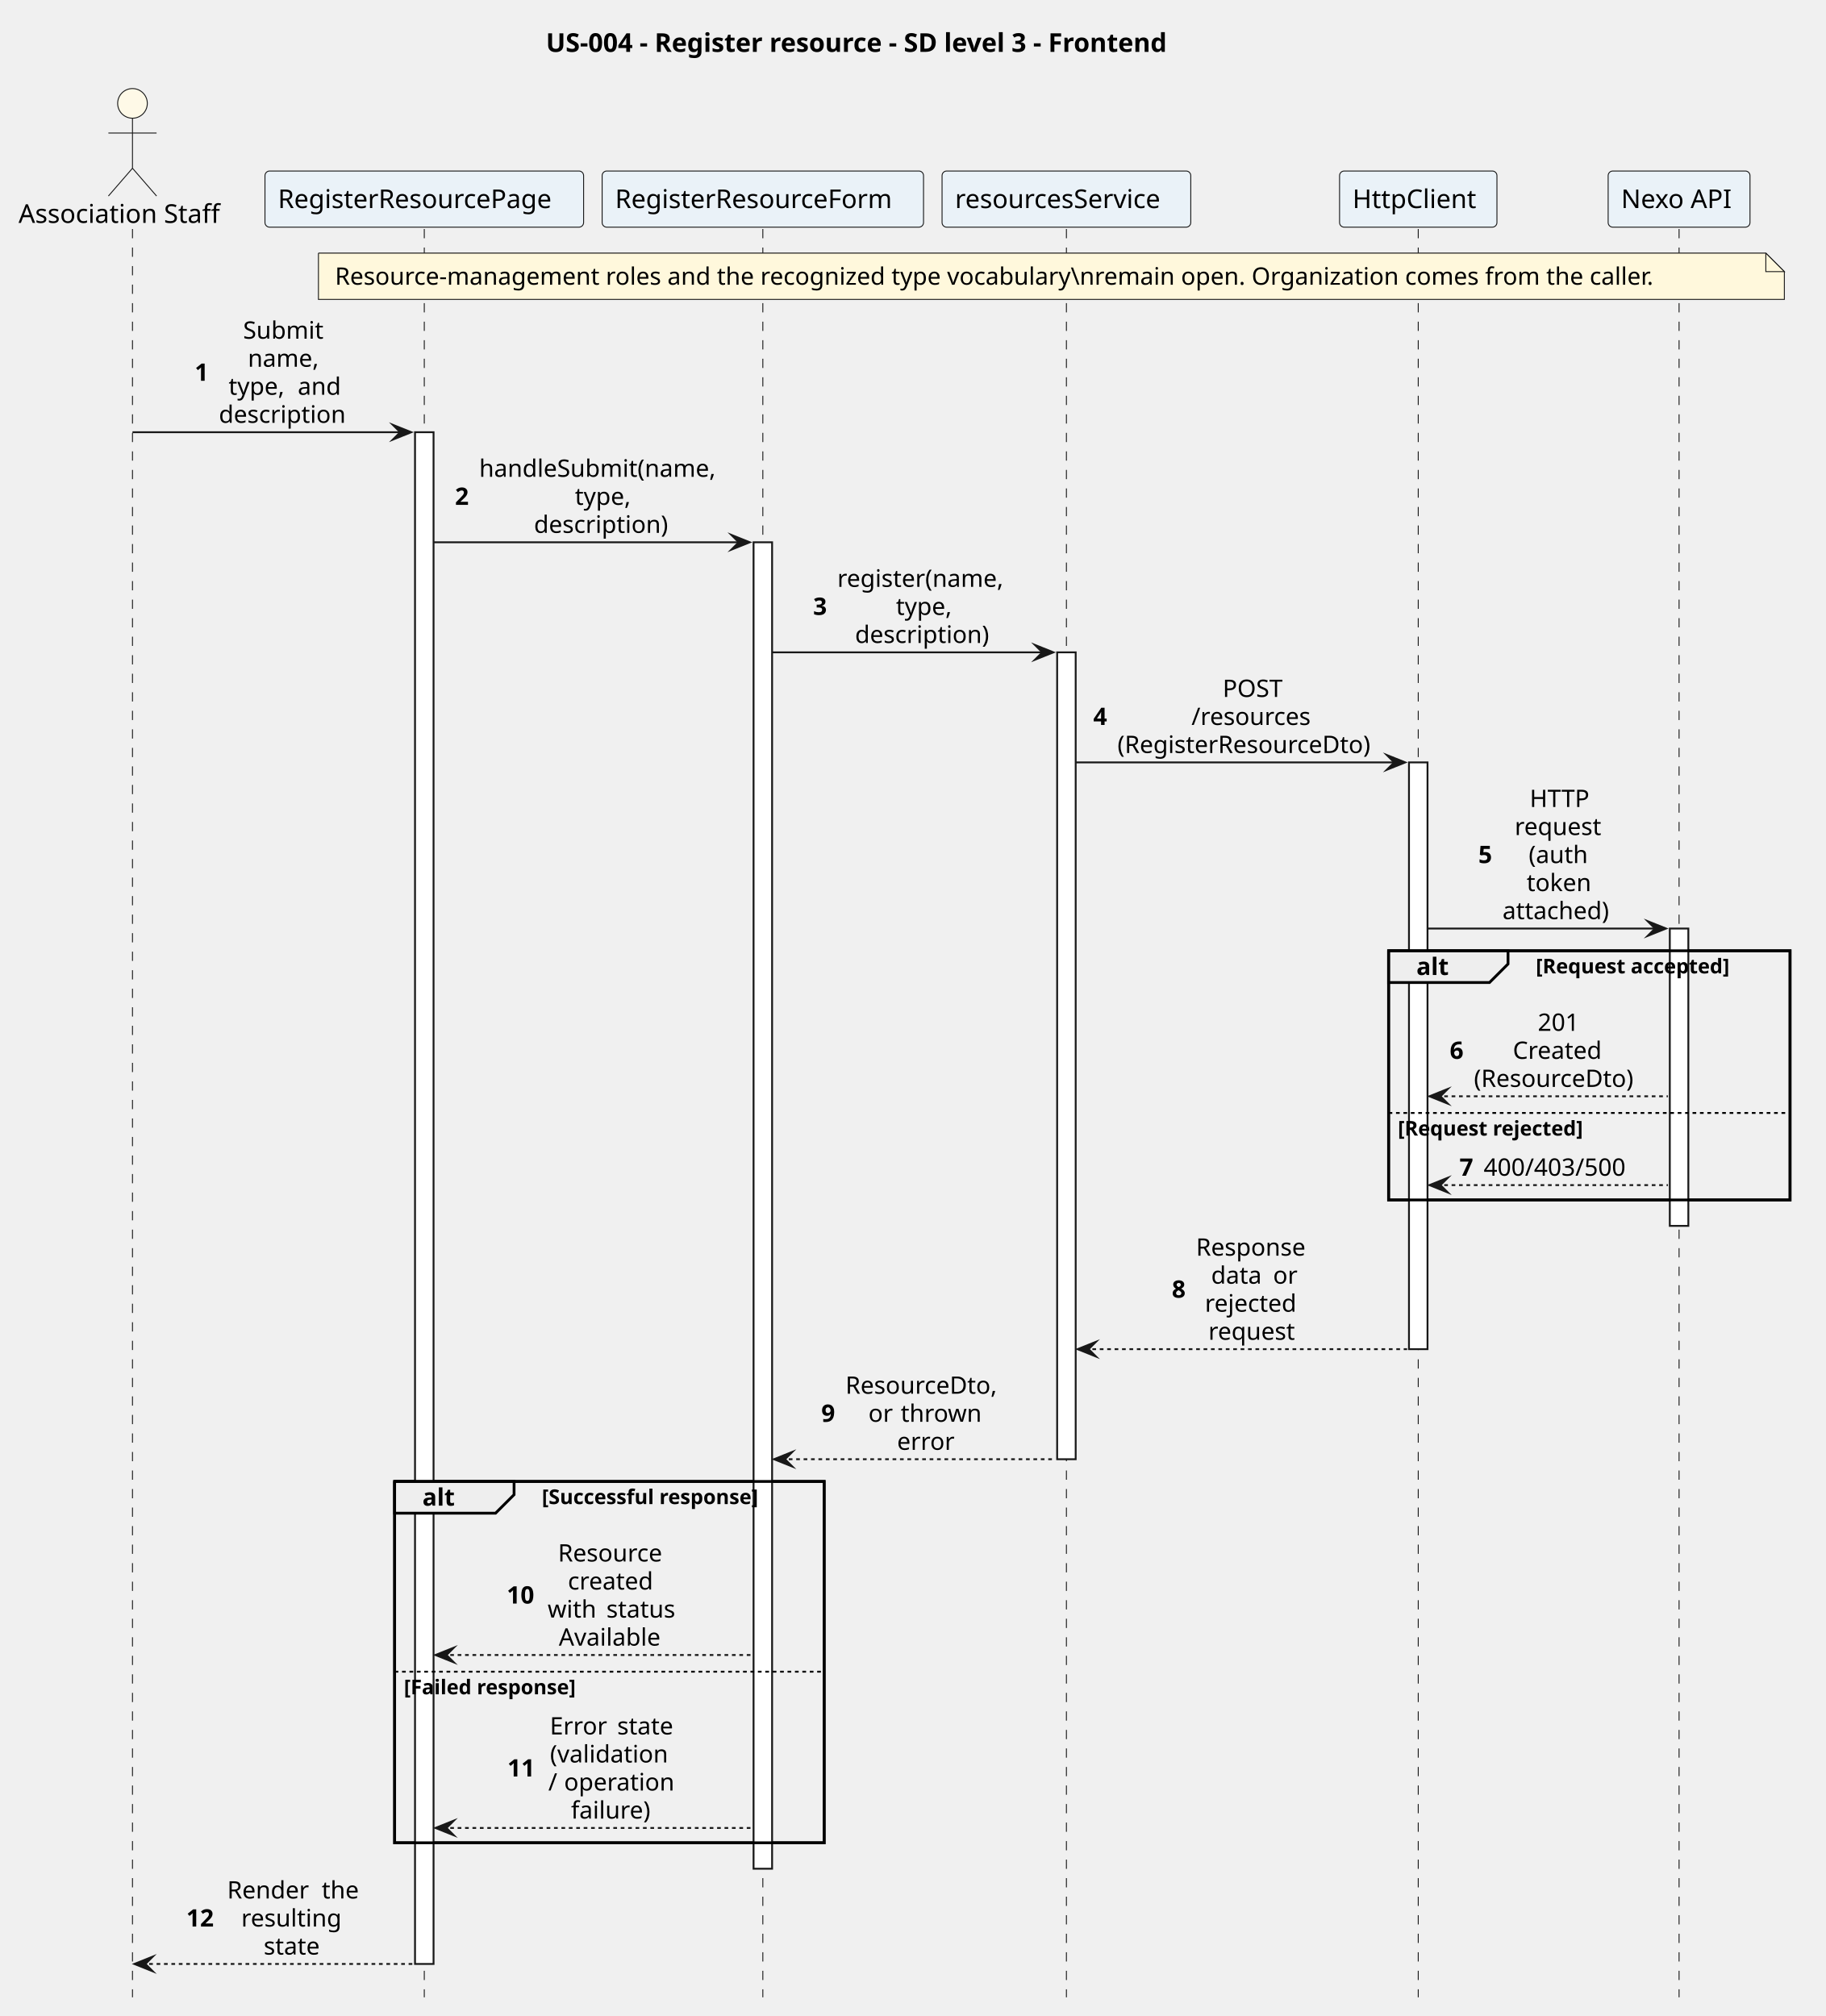
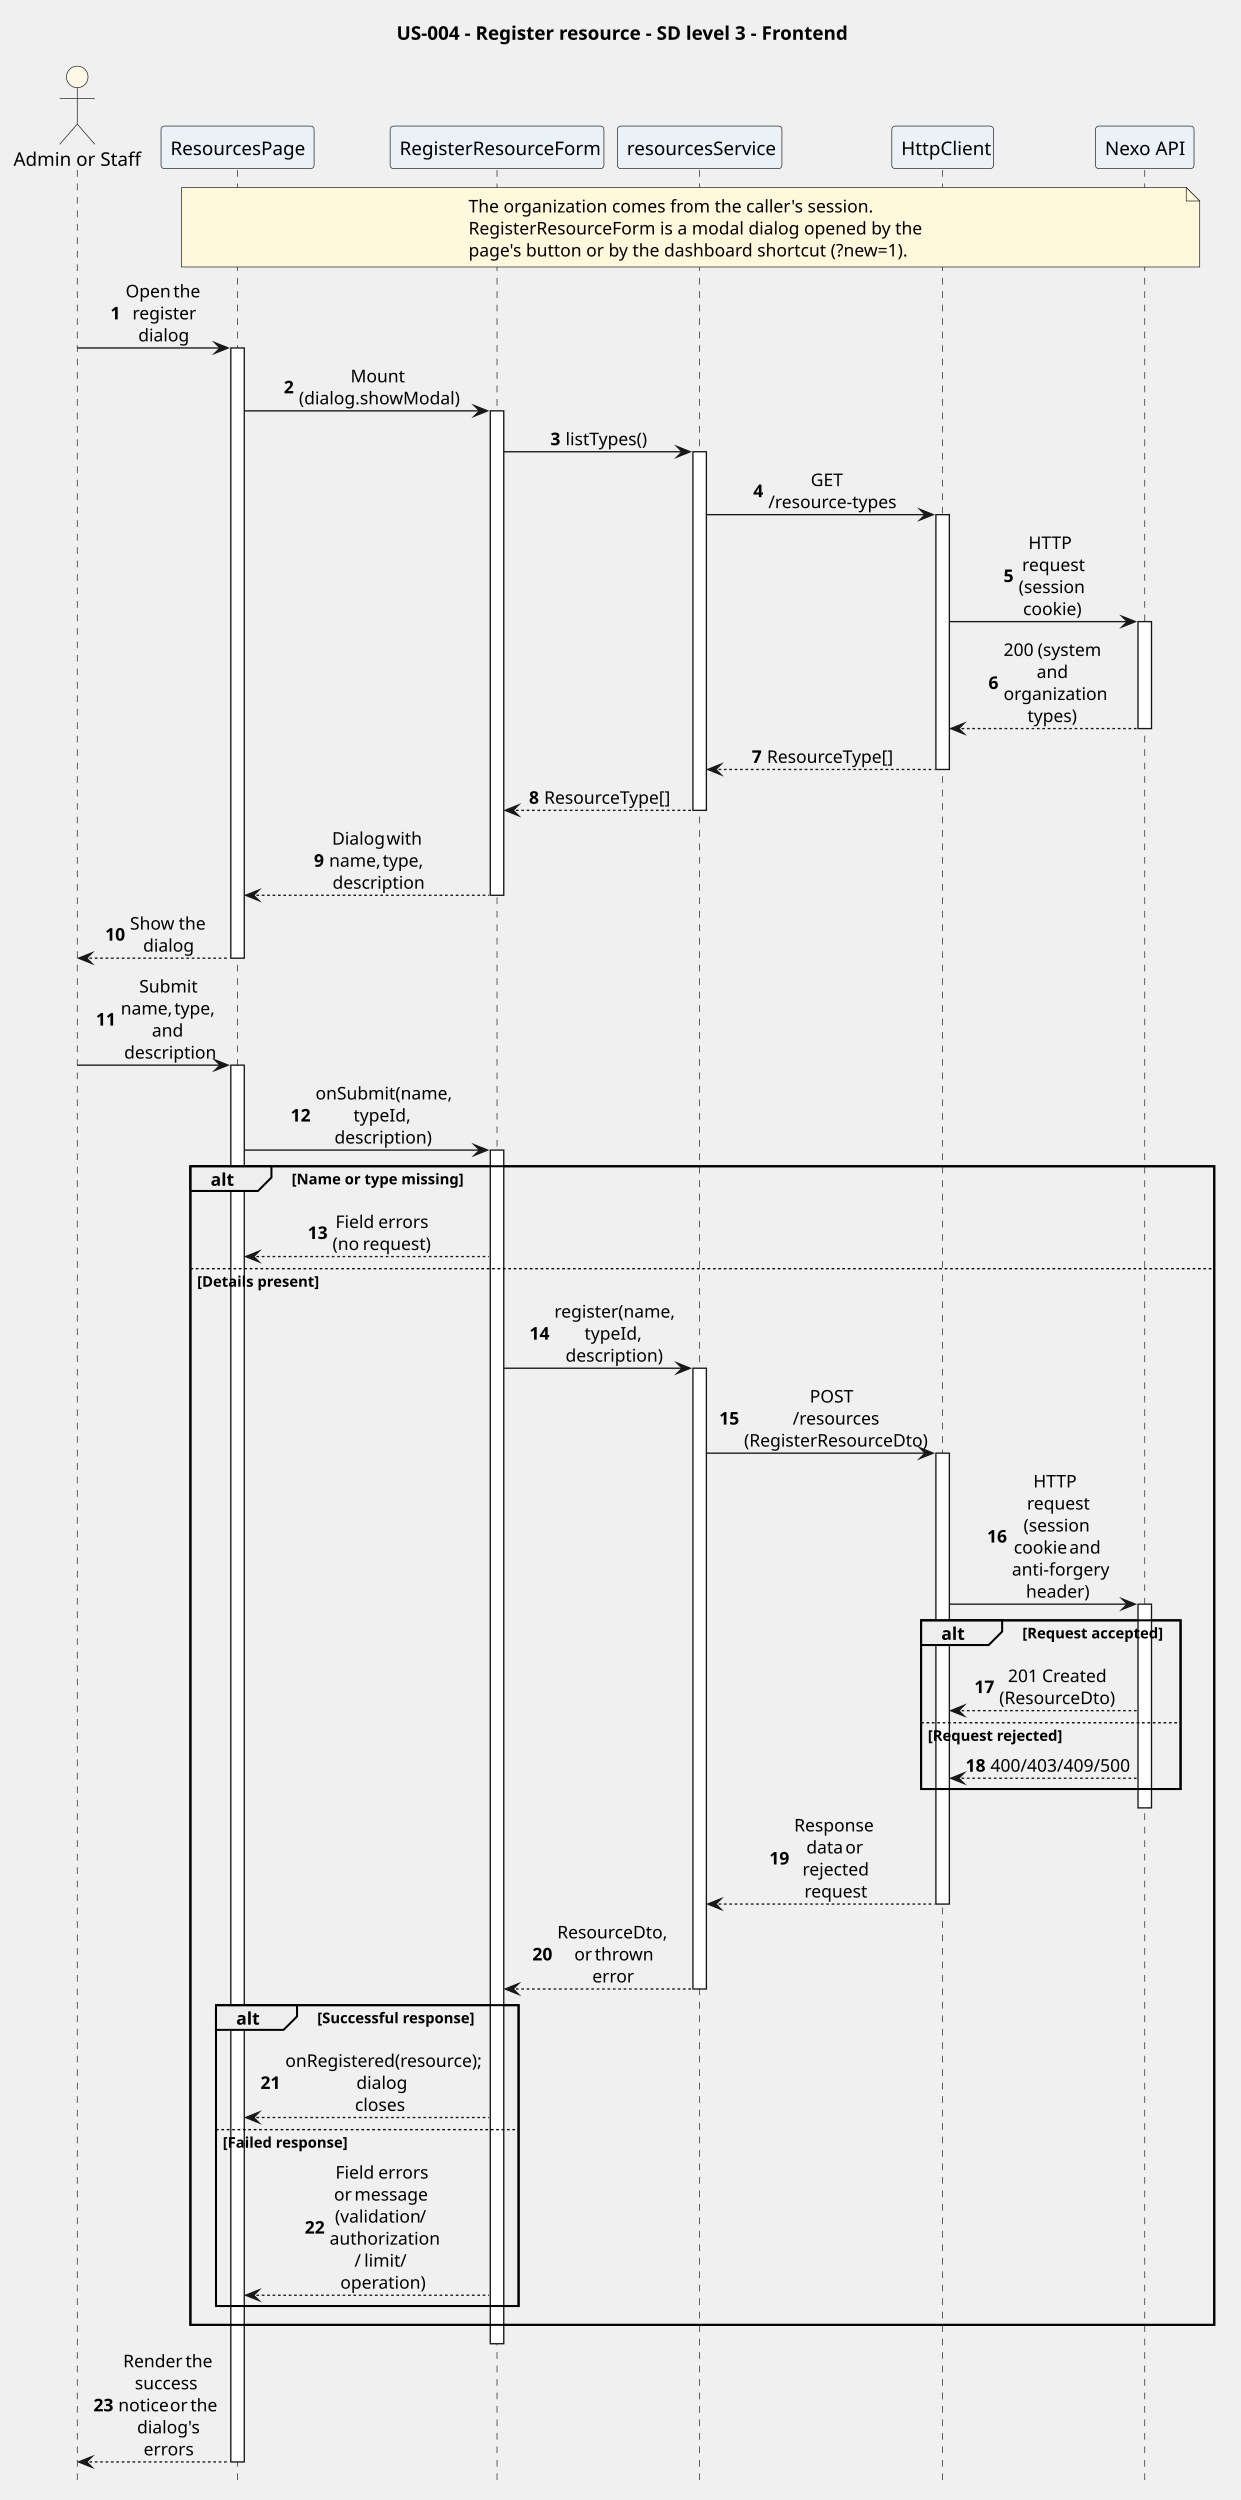
- <svg xmlns="http://www.w3.org/2000/svg" version="1.1" data-diagram-type="SEQUENCE" style="width:985px;height:1088px;background:#FFFFFF;" width="985px" height="1088px" viewBox="0 0 985 1088" zoomAndPan="magnify" preserveAspectRatio="none" contentStyleType="text/css">
+ <svg xmlns="http://www.w3.org/2000/svg" version="1.1" data-diagram-type="SEQUENCE" style="width:921px;height:1856px;background:#FFFFFF;" width="921px" height="1856px" viewBox="0 0 921 1856" zoomAndPan="magnify" preserveAspectRatio="none" contentStyleType="text/css">
  <defs />
  <g font-family="sans-serif" lengthAdjust="spacing">
    <g class="title" data-source-line="1">
-       <text x="294.594" y="27.995" fill="#000" font-size="14" textLength="394.707" font-weight="700">US-004 - Register resource - SD level 3 - Frontend</text>
-     </g>
-     <rect x="749.274" y="513.117" width="216.62" height="134.469" fill="none" style="stroke:#000;stroke-width:1.5;" />
-     <rect x="212.942" y="799.516" width="231.767" height="195" fill="none" style="stroke:#000;stroke-width:1.5;" />
-     <g>
-       <rect x="67.988" y="123.594" width="8" height="954.32" fill="#000" fill-opacity="0" />
-       <line x1="71.488" y1="123.594" x2="71.488" y2="1077.914" style="stroke:#181818;stroke-width:0.5;stroke-dasharray:5,5;" />
-     </g>
-     <g>
-       <rect x="225.442" y="123.594" width="8" height="954.32" fill="#000" fill-opacity="0" />
-       <line x1="228.942" y1="123.594" x2="228.942" y2="1077.914" style="stroke:#181818;stroke-width:0.5;stroke-dasharray:5,5;" />
-     </g>
-     <g>
-       <rect x="223.942" y="233.258" width="10" height="826.656" fill="#FFF" style="stroke:#181818;stroke-width:1;" />
-     </g>
-     <g>
-       <rect x="408.118" y="123.594" width="8" height="954.32" fill="#000" fill-opacity="0" />
-       <line x1="411.618" y1="123.594" x2="411.618" y2="1077.914" style="stroke:#181818;stroke-width:0.5;stroke-dasharray:5,5;" />
-     </g>
-     <g>
-       <rect x="406.618" y="292.656" width="10" height="715.859" fill="#FFF" style="stroke:#181818;stroke-width:1;" />
-     </g>
-     <g>
-       <rect x="571.93" y="123.594" width="8" height="954.32" fill="#000" fill-opacity="0" />
-       <line x1="575.43" y1="123.594" x2="575.43" y2="1077.914" style="stroke:#181818;stroke-width:0.5;stroke-dasharray:5,5;" />
-     </g>
-     <g>
-       <rect x="570.43" y="352.055" width="10" height="435.461" fill="#FFF" style="stroke:#181818;stroke-width:1;" />
-     </g>
-     <g>
-       <rect x="761.774" y="123.594" width="8" height="954.32" fill="#000" fill-opacity="0" />
-       <line x1="765.274" y1="123.594" x2="765.274" y2="1077.914" style="stroke:#181818;stroke-width:0.5;stroke-dasharray:5,5;" />
-     </g>
-     <g>
-       <rect x="760.274" y="411.453" width="10" height="316.664" fill="#FFF" style="stroke:#181818;stroke-width:1;" />
-     </g>
-     <g>
-       <rect x="902.511" y="123.594" width="8" height="954.32" fill="#000" fill-opacity="0" />
-       <line x1="906.011" y1="123.594" x2="906.011" y2="1077.914" style="stroke:#181818;stroke-width:0.5;stroke-dasharray:5,5;" />
-     </g>
-     <g>
-       <rect x="901.011" y="501.117" width="10" height="160.469" fill="#FFF" style="stroke:#181818;stroke-width:1;" />
-     </g>
-     <text x="10" y="120.292" fill="#000" font-size="14" textLength="116.977">Association Staff</text>
-     <ellipse cx="71.488" cy="55.797" rx="8" ry="8" fill="#FEF9E7" style="stroke:#181818;stroke-width:0.5;" />
-     <path d="M71.488,63.797 L71.488,90.797 M58.488,71.797 L84.488,71.797 M71.488,90.797 L58.488,105.797 M71.488,90.797 L84.488,105.797" style="stroke:#181818;stroke-width:0.5;" fill="none" />
-     <rect x="142.977" y="92.297" width="171.931" height="30.297" fill="#EAF2F8" style="stroke:#181818;stroke-width:0.5;" rx="2.5" ry="2.5" />
-     <text x="149.977" y="112.292" fill="#000" font-size="14" textLength="157.931">RegisterResourcePage</text>
-     <rect x="324.907" y="92.297" width="173.421" height="30.297" fill="#EAF2F8" style="stroke:#181818;stroke-width:0.5;" rx="2.5" ry="2.5" />
-     <text x="331.907" y="112.292" fill="#000" font-size="14" textLength="159.421">RegisterResourceForm</text>
-     <rect x="508.328" y="92.297" width="134.203" height="30.297" fill="#EAF2F8" style="stroke:#181818;stroke-width:0.5;" rx="2.5" ry="2.5" />
-     <text x="515.328" y="112.292" fill="#000" font-size="14" textLength="120.203">resourcesService</text>
-     <rect x="722.813" y="92.297" width="84.923" height="30.297" fill="#EAF2F8" style="stroke:#181818;stroke-width:0.5;" rx="2.5" ry="2.5" />
-     <text x="729.813" y="112.292" fill="#000" font-size="14" textLength="70.923">HttpClient</text>
-     <rect x="867.743" y="92.297" width="76.535" height="30.297" fill="#EAF2F8" style="stroke:#181818;stroke-width:0.5;" rx="2.5" ry="2.5" />
-     <text x="874.743" y="112.292" fill="#000" font-size="14" textLength="62.535">Nexo API</text>
-     <path d="M171.825,136.594 L171.825,161.594 L962.825,161.594 L962.825,146.594 L952.825,136.594 L171.825,136.594" style="stroke:#181818;stroke-width:0.5;" fill="#FFF8DC" />
-     <path d="M952.825,136.594 L952.825,146.594 L962.825,146.594 L952.825,136.594" style="stroke:#181818;stroke-width:0.5;" fill="#FFF8DC" />
-     <text x="180.762" y="153.661" fill="#000" font-size="13" textLength="764.429">Resource-management roles and the recognized type vocabulary\nremain open. Organization comes from the caller.</text>
-     <polygon points="211.942,229.258,221.942,233.258,211.942,237.258,215.942,233.258" fill="#181818" style="stroke:#181818;stroke-width:1;stroke-linejoin:miter;stroke-miterlimit:10;" />
-     <line x1="71.488" y1="233.258" x2="217.942" y2="233.258" style="stroke:#181818;stroke-width:1;" />
-     <text x="105.052" y="205.493" fill="#000" font-size="13" font-weight="700">1</text>
-     <text x="131.18" y="182.793" fill="#000" font-size="13" textLength="46.116">Submit</text>
-     <text x="133.738" y="197.926" fill="#000" font-size="13" textLength="41">name,</text>
-     <text x="123.356" y="213.059" fill="#000" font-size="13" textLength="33.173">type,</text>
-     <text x="156.529" y="213.059" fill="#000" font-size="13"> </text>
-     <text x="160.662" y="213.059" fill="#000" font-size="13" textLength="24.458">and</text>
-     <text x="118.097" y="228.192" fill="#000" font-size="13" textLength="72.281">description</text>
-     <polygon points="394.618,288.656,404.618,292.656,394.618,296.656,398.618,292.656" fill="#181818" style="stroke:#181818;stroke-width:1;stroke-linejoin:miter;stroke-miterlimit:10;" />
-     <line x1="233.942" y1="292.656" x2="400.618" y2="292.656" style="stroke:#181818;stroke-width:1;" />
-     <text x="245.51" y="272.458" fill="#000" font-size="13" font-weight="700">2</text>
-     <text x="258.556" y="257.325" fill="#000" font-size="13" textLength="136.494">handleSubmit(name,</text>
-     <text x="310.216" y="272.458" fill="#000" font-size="13" textLength="33.173">type,</text>
-     <text x="288.126" y="287.59" fill="#000" font-size="13" textLength="77.353">description)</text>
-     <polygon points="558.43,348.055,568.43,352.055,558.43,356.055,562.43,352.055" fill="#181818" style="stroke:#181818;stroke-width:1;stroke-linejoin:miter;stroke-miterlimit:10;" />
-     <line x1="416.618" y1="352.055" x2="564.43" y2="352.055" style="stroke:#181818;stroke-width:1;" />
-     <text x="438.756" y="331.856" fill="#000" font-size="13" font-weight="700">3</text>
-     <text x="451.801" y="316.723" fill="#000" font-size="13" textLength="96.491">register(name,</text>
-     <text x="483.46" y="331.856" fill="#000" font-size="13" textLength="33.173">type,</text>
-     <text x="461.37" y="346.989" fill="#000" font-size="13" textLength="77.353">description)</text>
-     <polygon points="748.274,407.453,758.274,411.453,748.274,415.453,752.274,411.453" fill="#181818" style="stroke:#181818;stroke-width:1;stroke-linejoin:miter;stroke-miterlimit:10;" />
-     <line x1="580.43" y1="411.453" x2="754.274" y2="411.453" style="stroke:#181818;stroke-width:1;" />
-     <text x="589.93" y="391.254" fill="#000" font-size="13" font-weight="700">4</text>
-     <text x="659.742" y="376.122" fill="#000" font-size="13" textLength="34.265">POST</text>
-     <text x="642.899" y="391.254" fill="#000" font-size="13" textLength="67.952">/resources</text>
-     <text x="602.975" y="406.387" fill="#000" font-size="13" textLength="147.799">(RegisterResourceDto)</text>
-     <polygon points="889.011,497.117,899.011,501.117,889.011,505.117,893.011,501.117" fill="#181818" style="stroke:#181818;stroke-width:1;stroke-linejoin:miter;stroke-miterlimit:10;" />
-     <line x1="770.274" y1="501.117" x2="895.011" y2="501.117" style="stroke:#181818;stroke-width:1;" />
-     <text x="797.702" y="465.786" fill="#000" font-size="13" font-weight="700">5</text>
-     <text x="825.417" y="435.52" fill="#000" font-size="13" textLength="33.497">HTTP</text>
-     <text x="817.314" y="450.653" fill="#000" font-size="13" textLength="49.702">request</text>
-     <text x="824.858" y="465.786" fill="#000" font-size="13" textLength="34.614">(auth</text>
-     <text x="823.757" y="480.918" fill="#000" font-size="13" textLength="36.816">token</text>
-     <text x="810.747" y="496.051" fill="#000" font-size="13" textLength="62.835">attached)</text>
-     <path d="M749.274,513.117 L813.717,513.117 L813.717,520.25 L803.717,530.25 L749.274,530.25 L749.274,513.117" style="stroke:#000;stroke-width:1.5;" fill="#EEE" />
-     <rect x="749.274" y="513.117" width="216.62" height="134.469" fill="none" style="stroke:#000;stroke-width:1.5;" />
-     <text x="764.274" y="526.184" fill="#000" font-size="13" textLength="19.443" font-weight="700">alt</text>
-     <text x="828.717" y="525.328" fill="#000" font-size="11" textLength="121.177" font-weight="700">[Request accepted]</text>
-     <polygon points="781.274,587.648,771.274,591.648,781.274,595.648,777.274,591.648" fill="#181818" style="stroke:#181818;stroke-width:1;stroke-linejoin:miter;stroke-miterlimit:10;" />
-     <line x1="775.274" y1="591.648" x2="900.011" y2="591.648" style="stroke:#181818;stroke-width:1;stroke-dasharray:2,2;" />
-     <text x="782.274" y="571.45" fill="#000" font-size="13" font-weight="700">6</text>
-     <text x="829.759" y="556.317" fill="#000" font-size="13" textLength="24.813">201</text>
-     <text x="816.298" y="571.45" fill="#000" font-size="13" textLength="51.733">Created</text>
-     <text x="795.319" y="586.583" fill="#000" font-size="13" textLength="93.691">(ResourceDto)</text>
-     <line x1="749.274" y1="600.648" x2="965.894" y2="600.648" style="stroke:#000;stroke-width:1;stroke-dasharray:2,2;" />
-     <text x="754.274" y="612.859" fill="#000" font-size="11" textLength="116.016" font-weight="700">[Request rejected]</text>
-     <polygon points="781.274,635.586,771.274,639.586,781.274,643.586,777.274,639.586" fill="#181818" style="stroke:#181818;stroke-width:1;stroke-linejoin:miter;stroke-miterlimit:10;" />
-     <line x1="775.274" y1="639.586" x2="900.011" y2="639.586" style="stroke:#181818;stroke-width:1;stroke-dasharray:2,2;" />
-     <text x="787.52" y="634.52" fill="#000" font-size="13" font-weight="700">7</text>
-     <text x="800.566" y="634.52" fill="#000" font-size="13" textLength="83.199">400/403/500</text>
-     <polygon points="591.43,724.117,581.43,728.117,591.43,732.117,587.43,728.117" fill="#181818" style="stroke:#181818;stroke-width:1;stroke-linejoin:miter;stroke-miterlimit:10;" />
-     <line x1="585.43" y1="728.117" x2="759.274" y2="728.117" style="stroke:#181818;stroke-width:1;stroke-dasharray:2,2;" />
-     <text x="632.319" y="700.352" fill="#000" font-size="13" font-weight="700">8</text>
-     <text x="645.365" y="677.653" fill="#000" font-size="13" textLength="63.02">Response</text>
-     <text x="653.518" y="692.786" fill="#000" font-size="13" textLength="29.282">data</text>
-     <text x="682.8" y="692.786" fill="#000" font-size="13"> </text>
-     <text x="686.932" y="692.786" fill="#000" font-size="13" textLength="13.298">or</text>
-     <text x="650.151" y="707.918" fill="#000" font-size="13" textLength="53.447">rejected</text>
-     <text x="652.023" y="723.051" fill="#000" font-size="13" textLength="49.702">request</text>
-     <polygon points="427.618,783.516,417.618,787.516,427.618,791.516,423.618,787.516" fill="#181818" style="stroke:#181818;stroke-width:1;stroke-linejoin:miter;stroke-miterlimit:10;" />
-     <line x1="421.618" y1="787.516" x2="569.43" y2="787.516" style="stroke:#181818;stroke-width:1;stroke-dasharray:2,2;" />
-     <text x="443.161" y="767.317" fill="#000" font-size="13" font-weight="700">9</text>
-     <text x="456.206" y="752.184" fill="#000" font-size="13" textLength="87.68">ResourceDto,</text>
-     <text x="468.578" y="767.317" fill="#000" font-size="13" textLength="13.298">or</text>
-     <text x="481.876" y="767.317" fill="#000" font-size="13"> </text>
-     <text x="486.009" y="767.317" fill="#000" font-size="13" textLength="45.506">thrown</text>
-     <text x="484.053" y="782.45" fill="#000" font-size="13" textLength="31.986">error</text>
-     <path d="M212.942,799.516 L277.385,799.516 L277.385,806.648 L267.385,816.648 L212.942,816.648 L212.942,799.516" style="stroke:#000;stroke-width:1.5;" fill="#EEE" />
-     <rect x="212.942" y="799.516" width="231.767" height="195" fill="none" style="stroke:#000;stroke-width:1.5;" />
-     <text x="227.942" y="812.583" fill="#000" font-size="13" textLength="19.443" font-weight="700">alt</text>
-     <text x="292.385" y="811.726" fill="#000" font-size="11" textLength="136.324" font-weight="700">[Successful response]</text>
-     <polygon points="244.942,889.18,234.942,893.18,244.942,897.18,240.942,893.18" fill="#181818" style="stroke:#181818;stroke-width:1;stroke-linejoin:miter;stroke-miterlimit:10;" />
-     <line x1="238.942" y1="893.18" x2="405.618" y2="893.18" style="stroke:#181818;stroke-width:1;stroke-dasharray:2,2;" />
-     <text x="273.405" y="865.415" fill="#000" font-size="13" textLength="18.091" font-weight="700">10</text>
-     <text x="301.082" y="842.715" fill="#000" font-size="13" textLength="60.487">Resource</text>
-     <text x="306.423" y="857.848" fill="#000" font-size="13" textLength="49.804">created</text>
-     <text x="295.496" y="872.981" fill="#000" font-size="13" textLength="27.581">with</text>
-     <text x="323.076" y="872.981" fill="#000" font-size="13"> </text>
-     <text x="327.209" y="872.981" fill="#000" font-size="13" textLength="39.946">status</text>
-     <text x="301.523" y="888.114" fill="#000" font-size="13" textLength="59.604">Available</text>
-     <line x1="212.942" y1="902.18" x2="444.708" y2="902.18" style="stroke:#000;stroke-width:1;stroke-dasharray:2,2;" />
-     <text x="217.942" y="914.39" fill="#000" font-size="11" textLength="108.399" font-weight="700">[Failed response]</text>
-     <polygon points="244.942,982.516,234.942,986.516,244.942,990.516,240.942,986.516" fill="#181818" style="stroke:#181818;stroke-width:1;stroke-linejoin:miter;stroke-miterlimit:10;" />
-     <line x1="238.942" y1="986.516" x2="405.618" y2="986.516" style="stroke:#181818;stroke-width:1;stroke-dasharray:2,2;" />
-     <text x="273.77" y="958.75" fill="#000" font-size="13" textLength="18.091" font-weight="700">11</text>
-     <text x="296.692" y="936.051" fill="#000" font-size="13" textLength="32.202">Error</text>
-     <text x="328.894" y="936.051" fill="#000" font-size="13"> </text>
-     <text x="333.026" y="936.051" fill="#000" font-size="13" textLength="32.932">state</text>
-     <text x="296.788" y="951.184" fill="#000" font-size="13" textLength="69.075">(validation</text>
-     <text x="295.861" y="966.317" fill="#000" font-size="13">/</text>
-     <text x="300.241" y="966.317" fill="#000" font-size="13"> </text>
-     <text x="304.373" y="966.317" fill="#000" font-size="13" textLength="62.417">operation</text>
-     <text x="308.115" y="981.45" fill="#000" font-size="13" textLength="46.42">failure)</text>
-     <polygon points="82.488,1055.914,72.488,1059.914,82.488,1063.914,78.488,1059.914" fill="#181818" style="stroke:#181818;stroke-width:1;stroke-linejoin:miter;stroke-miterlimit:10;" />
-     <line x1="76.488" y1="1059.914" x2="222.942" y2="1059.914" style="stroke:#181818;stroke-width:1;stroke-dasharray:2,2;" />
-     <text x="100.504" y="1039.715" fill="#000" font-size="13" textLength="18.091" font-weight="700">12</text>
-     <text x="122.595" y="1024.583" fill="#000" font-size="13" textLength="46.865">Render</text>
-     <text x="169.459" y="1024.583" fill="#000" font-size="13"> </text>
-     <text x="173.592" y="1024.583" fill="#000" font-size="13" textLength="21.334">the</text>
-     <text x="130.177" y="1039.715" fill="#000" font-size="13" textLength="57.167">resulting</text>
-     <text x="142.295" y="1054.848" fill="#000" font-size="13" textLength="32.932">state</text>
+       <text x="294.401" y="29.533" fill="#000" font-size="14" textLength="330.654" font-weight="700">US-004 - Register resource - SD level 3 - Frontend</text>
+     </g>
+     <rect x="141.356" y="865.82" width="760.1" height="860.164" fill="none" style="stroke:#000;stroke-width:1.5;" />
+     <rect x="683.814" y="1202.93" width="192.642" height="125.242" fill="none" style="stroke:#000;stroke-width:1.5;" />
+     <rect x="160.356" y="1488.633" width="224.635" height="223.352" fill="none" style="stroke:#000;stroke-width:1.5;" />
+     <g>
+       <rect x="53.852" y="126.219" width="8" height="1719.523" fill="#000" fill-opacity="0" />
+       <line x1="57.352" y1="126.219" x2="57.352" y2="1845.742" style="stroke:#181818;stroke-width:0.5;stroke-dasharray:5,5;" />
+     </g>
+     <g>
+       <rect x="172.856" y="126.219" width="8" height="1719.523" fill="#000" fill-opacity="0" />
+       <line x1="176.356" y1="126.219" x2="176.356" y2="1845.742" style="stroke:#181818;stroke-width:0.5;stroke-dasharray:5,5;" />
+     </g>
+     <g>
+       <rect x="171.356" y="258.328" width="10" height="453.031" fill="#FFF" style="stroke:#181818;stroke-width:1;" />
+     </g>
+     <g>
+       <rect x="171.356" y="790.766" width="10" height="1036.977" fill="#FFF" style="stroke:#181818;stroke-width:1;" />
+     </g>
+     <g>
+       <rect x="365.491" y="126.219" width="8" height="1719.523" fill="#000" fill-opacity="0" />
+       <line x1="368.991" y1="126.219" x2="368.991" y2="1845.742" style="stroke:#181818;stroke-width:0.5;stroke-dasharray:5,5;" />
+     </g>
+     <g>
+       <rect x="363.991" y="305.031" width="10" height="359.625" fill="#FFF" style="stroke:#181818;stroke-width:1;" />
+     </g>
+     <g>
+       <rect x="363.991" y="853.82" width="10" height="886.164" fill="#FFF" style="stroke:#181818;stroke-width:1;" />
+     </g>
+     <g>
+       <rect x="515.922" y="126.219" width="8" height="1719.523" fill="#000" fill-opacity="0" />
+       <line x1="519.422" y1="126.219" x2="519.422" y2="1845.742" style="stroke:#181818;stroke-width:0.5;stroke-dasharray:5,5;" />
+     </g>
+     <g>
+       <rect x="514.422" y="335.383" width="10" height="266.219" fill="#FFF" style="stroke:#181818;stroke-width:1;" />
+     </g>
+     <g>
+       <rect x="514.422" y="1015.766" width="10" height="460.867" fill="#FFF" style="stroke:#181818;stroke-width:1;" />
+     </g>
+     <g>
+       <rect x="696.314" y="126.219" width="8" height="1719.523" fill="#000" fill-opacity="0" />
+       <line x1="699.814" y1="126.219" x2="699.814" y2="1845.742" style="stroke:#181818;stroke-width:0.5;stroke-dasharray:5,5;" />
+     </g>
+     <g>
+       <rect x="694.814" y="382.086" width="10" height="189.164" fill="#FFF" style="stroke:#181818;stroke-width:1;" />
+     </g>
+     <g>
+       <rect x="694.814" y="1078.82" width="10" height="334.758" fill="#FFF" style="stroke:#181818;stroke-width:1;" />
+     </g>
+     <g>
+       <rect x="846.37" y="126.219" width="8" height="1719.523" fill="#000" fill-opacity="0" />
+       <line x1="849.87" y1="126.219" x2="849.87" y2="1845.742" style="stroke:#181818;stroke-width:0.5;stroke-dasharray:5,5;" />
+     </g>
+     <g>
+       <rect x="844.87" y="461.492" width="10" height="79.406" fill="#FFF" style="stroke:#181818;stroke-width:1;" />
+     </g>
+     <g>
+       <rect x="844.87" y="1190.93" width="10" height="151.242" fill="#FFF" style="stroke:#181818;stroke-width:1;" />
+     </g>
+     <text x="10" y="123.143" fill="#000" font-size="14" textLength="88.703">Admin or Staff</text>
+     <ellipse cx="57.352" cy="57.109" rx="8" ry="8" fill="#FEF9E7" style="stroke:#181818;stroke-width:0.5;" />
+     <path d="M57.352,65.109 L57.352,92.109 M44.352,73.109 L70.352,73.109 M57.352,92.109 L44.352,107.109 M57.352,92.109 L70.352,107.109" style="stroke:#181818;stroke-width:0.5;" fill="none" />
+     <rect x="119.549" y="93.609" width="113.613" height="31.609" fill="#EAF2F8" style="stroke:#181818;stroke-width:0.5;" rx="2.5" ry="2.5" />
+     <text x="126.549" y="115.143" fill="#000" font-size="14" textLength="99.613">ResourcesPage</text>
+     <rect x="289.636" y="93.609" width="158.71" height="31.609" fill="#EAF2F8" style="stroke:#181818;stroke-width:0.5;" rx="2.5" ry="2.5" />
+     <text x="296.636" y="115.143" fill="#000" font-size="14" textLength="144.71">RegisterResourceForm</text>
+     <rect x="458.346" y="93.609" width="122.151" height="31.609" fill="#EAF2F8" style="stroke:#181818;stroke-width:0.5;" rx="2.5" ry="2.5" />
+     <text x="465.346" y="115.143" fill="#000" font-size="14" textLength="108.151">resourcesService</text>
+     <rect x="662.08" y="93.609" width="75.469" height="31.609" fill="#EAF2F8" style="stroke:#181818;stroke-width:0.5;" rx="2.5" ry="2.5" />
+     <text x="669.08" y="115.143" fill="#000" font-size="14" textLength="61.469">HttpClient</text>
+     <rect x="813.301" y="93.609" width="73.138" height="31.609" fill="#EAF2F8" style="stroke:#181818;stroke-width:0.5;" rx="2.5" ry="2.5" />
+     <text x="820.301" y="115.143" fill="#000" font-size="14" textLength="59.138">Nexo API</text>
+     <path d="M134.668,139.219 L134.668,198.219 L890.668,198.219 L890.668,149.219 L880.668,139.219 L134.668,139.219" style="stroke:#181818;stroke-width:0.5;" fill="#FFF8DC" />
+     <path d="M880.668,139.219 L880.668,149.219 L890.668,149.219 L880.668,139.219" style="stroke:#181818;stroke-width:0.5;" fill="#FFF8DC" />
+     <text x="347.833" y="157.714" fill="#000" font-size="13" textLength="284.997">The organization comes from the caller's session.</text>
+     <text x="347.833" y="174.065" fill="#000" font-size="13" textLength="321.56">RegisterResourceForm is a modal dialog opened by the</text>
+     <text x="347.833" y="190.417" fill="#000" font-size="13" textLength="308.541">page's button or by the dashboard shortcut (?new=1).</text>
+     <polygon points="159.356,254.328,169.356,258.328,159.356,262.328,163.356,258.328" fill="#181818" style="stroke:#181818;stroke-width:1;stroke-linejoin:miter;stroke-miterlimit:10;" />
+     <line x1="57.352" y1="258.328" x2="165.356" y2="258.328" style="stroke:#181818;stroke-width:1;" />
+     <text x="81.996" y="237.12" fill="#000" font-size="13" font-weight="700">1</text>
+     <text x="93.226" y="220.769" fill="#000" font-size="13" textLength="31.802">Open</text>
+     <text x="125.028" y="220.769" fill="#000" font-size="13"> </text>
+     <text x="128.64" y="220.769" fill="#000" font-size="13" textLength="18.072">the</text>
+     <text x="98.295" y="237.12" fill="#000" font-size="13" textLength="43.348">register</text>
+     <text x="102.621" y="253.472" fill="#000" font-size="13" textLength="34.696">dialog</text>
+     <polygon points="351.991,301.031,361.991,305.031,351.991,309.031,355.991,305.031" fill="#181818" style="stroke:#181818;stroke-width:1;stroke-linejoin:miter;stroke-miterlimit:10;" />
+     <line x1="181.356" y1="305.031" x2="357.991" y2="305.031" style="stroke:#181818;stroke-width:1;" />
+     <text x="210.698" y="291.999" fill="#000" font-size="13" font-weight="700">2</text>
+     <text x="260.223" y="283.823" fill="#000" font-size="13" textLength="36.131">Mount</text>
+     <text x="221.928" y="300.175" fill="#000" font-size="13" textLength="112.722">(dialog.showModal)</text>
+     <polygon points="502.422,331.383,512.422,335.383,502.422,339.383,506.422,335.383" fill="#181818" style="stroke:#181818;stroke-width:1;stroke-linejoin:miter;stroke-miterlimit:10;" />
+     <line x1="373.991" y1="335.383" x2="508.422" y2="335.383" style="stroke:#181818;stroke-width:1;" />
+     <text x="408.618" y="330.526" fill="#000" font-size="13" font-weight="700">3</text>
+     <text x="419.848" y="330.526" fill="#000" font-size="13" textLength="59.947">listTypes()</text>
+     <polygon points="682.814,378.086,692.814,382.086,682.814,386.086,686.814,382.086" fill="#181818" style="stroke:#181818;stroke-width:1;stroke-linejoin:miter;stroke-miterlimit:10;" />
+     <line x1="524.422" y1="382.086" x2="688.814" y2="382.086" style="stroke:#181818;stroke-width:1;" />
+     <text x="559.208" y="369.054" fill="#000" font-size="13" font-weight="700">4</text>
+     <text x="601.871" y="360.878" fill="#000" font-size="13" textLength="26.724">GET</text>
+     <text x="570.438" y="377.229" fill="#000" font-size="13" textLength="89.591">/resource-types</text>
+     <polygon points="832.87,457.492,842.87,461.492,832.87,465.492,836.87,461.492" fill="#181818" style="stroke:#181818;stroke-width:1;stroke-linejoin:miter;stroke-miterlimit:10;" />
+     <line x1="704.814" y1="461.492" x2="838.87" y2="461.492" style="stroke:#181818;stroke-width:1;" />
+     <text x="745.023" y="432.108" fill="#000" font-size="13" font-weight="700">5</text>
+     <text x="763.487" y="407.581" fill="#000" font-size="13" textLength="33.941">HTTP</text>
+     <text x="758.777" y="423.933" fill="#000" font-size="13" textLength="43.361">request</text>
+     <text x="756.253" y="440.284" fill="#000" font-size="13" textLength="48.407">(session</text>
+     <text x="759.503" y="456.636" fill="#000" font-size="13" textLength="41.907">cookie)</text>
+     <polygon points="715.814,536.898,705.814,540.898,715.814,544.898,711.814,540.898" fill="#181818" style="stroke:#181818;stroke-width:1;stroke-linejoin:miter;stroke-miterlimit:10;" />
+     <line x1="709.814" y1="540.898" x2="843.87" y2="540.898" style="stroke:#181818;stroke-width:1;stroke-dasharray:2,2;" />
+     <text x="733.813" y="511.515" fill="#000" font-size="13" font-weight="700">6</text>
+     <text x="745.056" y="486.987" fill="#000" font-size="13" textLength="21.69">200</text>
+     <text x="766.746" y="486.987" fill="#000" font-size="13"> </text>
+     <text x="770.358" y="486.987" fill="#000" font-size="13" textLength="45.5">(system</text>
+     <text x="769.612" y="503.339" fill="#000" font-size="13" textLength="21.69">and</text>
+     <text x="745.043" y="519.69" fill="#000" font-size="13" textLength="70.827">organization</text>
+     <text x="762.757" y="536.042" fill="#000" font-size="13" textLength="35.401">types)</text>
+     <polygon points="535.422,567.25,525.422,571.25,535.422,575.25,531.422,571.25" fill="#181818" style="stroke:#181818;stroke-width:1;stroke-linejoin:miter;stroke-miterlimit:10;" />
+     <line x1="529.422" y1="571.25" x2="693.814" y2="571.25" style="stroke:#181818;stroke-width:1;stroke-dasharray:2,2;" />
+     <text x="558.122" y="566.394" fill="#000" font-size="13" font-weight="700">7</text>
+     <text x="569.352" y="566.394" fill="#000" font-size="13" textLength="91.762">ResourceType[]</text>
+     <polygon points="384.991,597.602,374.991,601.602,384.991,605.602,380.991,601.602" fill="#181818" style="stroke:#181818;stroke-width:1;stroke-linejoin:miter;stroke-miterlimit:10;" />
+     <line x1="378.991" y1="601.602" x2="513.422" y2="601.602" style="stroke:#181818;stroke-width:1;stroke-dasharray:2,2;" />
+     <text x="392.711" y="596.745" fill="#000" font-size="13" font-weight="700">8</text>
+     <text x="403.941" y="596.745" fill="#000" font-size="13" textLength="91.762">ResourceType[]</text>
+     <polygon points="192.356,660.656,182.356,664.656,192.356,668.656,188.356,664.656" fill="#181818" style="stroke:#181818;stroke-width:1;stroke-linejoin:miter;stroke-miterlimit:10;" />
+     <line x1="186.356" y1="664.656" x2="362.991" y2="664.656" style="stroke:#181818;stroke-width:1;stroke-dasharray:2,2;" />
+     <text x="233.095" y="643.448" fill="#000" font-size="13" font-weight="700">9</text>
+     <text x="246.496" y="627.097" fill="#000" font-size="13" textLength="36.854">Dialog</text>
+     <text x="283.351" y="627.097" fill="#000" font-size="13"> </text>
+     <text x="286.963" y="627.097" fill="#000" font-size="13" textLength="23.118">with</text>
+     <text x="244.325" y="643.448" fill="#000" font-size="13" textLength="36.131">name,</text>
+     <text x="280.456" y="643.448" fill="#000" font-size="13"> </text>
+     <text x="284.068" y="643.448" fill="#000" font-size="13" textLength="28.184">type,</text>
+     <text x="246.855" y="659.8" fill="#000" font-size="13" textLength="62.867">description</text>
+     <polygon points="68.352,707.359,58.352,711.359,68.352,715.359,64.352,711.359" fill="#181818" style="stroke:#181818;stroke-width:1;stroke-linejoin:miter;stroke-miterlimit:10;" />
+     <line x1="62.352" y1="711.359" x2="170.356" y2="711.359" style="stroke:#181818;stroke-width:1;stroke-dasharray:2,2;" />
+     <text x="78.022" y="698.327" fill="#000" font-size="13" textLength="14.46" font-weight="700">10</text>
+     <text x="96.482" y="690.151" fill="#000" font-size="13" textLength="32.519">Show</text>
+     <text x="129.001" y="690.151" fill="#000" font-size="13"> </text>
+     <text x="132.613" y="690.151" fill="#000" font-size="13" textLength="18.072">the</text>
+     <text x="106.236" y="706.503" fill="#000" font-size="13" textLength="34.696">dialog</text>
+     <polygon points="159.356,786.766,169.356,790.766,159.356,794.766,163.356,790.766" fill="#181818" style="stroke:#181818;stroke-width:1;stroke-linejoin:miter;stroke-miterlimit:10;" />
+     <line x1="57.352" y1="790.766" x2="165.356" y2="790.766" style="stroke:#181818;stroke-width:1;" />
+     <text x="71.161" y="761.382" fill="#000" font-size="13" textLength="14.46" font-weight="700">11</text>
+     <text x="103.354" y="736.854" fill="#000" font-size="13" textLength="40.46">Submit</text>
+     <text x="89.621" y="753.206" fill="#000" font-size="13" textLength="36.131">name,</text>
+     <text x="125.751" y="753.206" fill="#000" font-size="13"> </text>
+     <text x="129.363" y="753.206" fill="#000" font-size="13" textLength="28.184">type,</text>
+     <text x="112.739" y="769.558" fill="#000" font-size="13" textLength="21.69">and</text>
+     <text x="92.15" y="785.909" fill="#000" font-size="13" textLength="62.867">description</text>
+     <polygon points="351.991,849.82,361.991,853.82,351.991,857.82,355.991,853.82" fill="#181818" style="stroke:#181818;stroke-width:1;stroke-linejoin:miter;stroke-miterlimit:10;" />
+     <line x1="181.356" y1="853.82" x2="357.991" y2="853.82" style="stroke:#181818;stroke-width:1;" />
+     <text x="215.754" y="832.612" fill="#000" font-size="13" textLength="14.46" font-weight="700">12</text>
+     <text x="234.214" y="816.261" fill="#000" font-size="13" textLength="95.38">onSubmit(name,</text>
+     <text x="262.391" y="832.612" fill="#000" font-size="13" textLength="39.025">typeId,</text>
+     <text x="248.305" y="848.964" fill="#000" font-size="13" textLength="67.196">description)</text>
+     <path d="M141.356,865.82 L201.527,865.82 L201.527,874.172 L191.527,884.172 L141.356,884.172 L141.356,865.82" style="stroke:#000;stroke-width:1.5;" fill="#EEE" />
+     <rect x="141.356" y="865.82" width="760.1" height="860.164" fill="none" style="stroke:#000;stroke-width:1.5;" />
+     <text x="156.356" y="880.315" fill="#000" font-size="13" textLength="15.171" font-weight="700">alt</text>
+     <text x="216.527" y="879.239" fill="#000" font-size="11" textLength="121.639" font-weight="700">[Name or type missing]</text>
+     <polygon points="192.356,928.875,182.356,932.875,192.356,936.875,188.356,932.875" fill="#181818" style="stroke:#181818;stroke-width:1;stroke-linejoin:miter;stroke-miterlimit:10;" />
+     <line x1="186.356" y1="932.875" x2="362.991" y2="932.875" style="stroke:#181818;stroke-width:1;stroke-dasharray:2,2;" />
+     <text x="228.398" y="919.843" fill="#000" font-size="13" textLength="14.46" font-weight="700">13</text>
+     <text x="249.035" y="911.667" fill="#000" font-size="13" textLength="28.177">Field</text>
+     <text x="277.213" y="911.667" fill="#000" font-size="13"> </text>
+     <text x="280.824" y="911.667" fill="#000" font-size="13" textLength="33.947">errors</text>
+     <text x="246.858" y="928.019" fill="#000" font-size="13" textLength="18.789">(no</text>
+     <text x="265.647" y="928.019" fill="#000" font-size="13"> </text>
+     <text x="269.259" y="928.019" fill="#000" font-size="13" textLength="47.69">request)</text>
+     <line x1="141.356" y1="941.875" x2="901.456" y2="941.875" style="stroke:#000;stroke-width:1;stroke-dasharray:2,2;" />
+     <text x="146.356" y="955.294" fill="#000" font-size="11" textLength="86.19" font-weight="700">[Details present]</text>
+     <polygon points="502.422,1011.766,512.422,1015.766,502.422,1019.766,506.422,1015.766" fill="#181818" style="stroke:#181818;stroke-width:1;stroke-linejoin:miter;stroke-miterlimit:10;" />
+     <line x1="373.991" y1="1015.766" x2="508.422" y2="1015.766" style="stroke:#181818;stroke-width:1;" />
+     <text x="393.073" y="994.558" fill="#000" font-size="13" textLength="14.46" font-weight="700">14</text>
+     <text x="411.532" y="978.206" fill="#000" font-size="13" textLength="83.808">register(name,</text>
+     <text x="433.924" y="994.558" fill="#000" font-size="13" textLength="39.025">typeId,</text>
+     <text x="419.838" y="1010.909" fill="#000" font-size="13" textLength="67.196">description)</text>
+     <polygon points="682.814,1074.82,692.814,1078.82,682.814,1082.82,686.814,1078.82" fill="#181818" style="stroke:#181818;stroke-width:1;stroke-linejoin:miter;stroke-miterlimit:10;" />
+     <line x1="524.422" y1="1078.82" x2="688.814" y2="1078.82" style="stroke:#181818;stroke-width:1;" />
+     <text x="533.922" y="1057.612" fill="#000" font-size="13" textLength="14.46" font-weight="700">15</text>
+     <text x="601.151" y="1041.261" fill="#000" font-size="13" textLength="35.395">POST</text>
+     <text x="588.503" y="1057.612" fill="#000" font-size="13" textLength="60.69">/resources</text>
+     <text x="552.382" y="1073.964" fill="#000" font-size="13" textLength="132.933">(RegisterResourceDto)</text>
+     <polygon points="832.87,1186.93,842.87,1190.93,832.87,1194.93,836.87,1190.93" fill="#181818" style="stroke:#181818;stroke-width:1;stroke-linejoin:miter;stroke-miterlimit:10;" />
+     <line x1="704.814" y1="1190.93" x2="838.87" y2="1190.93" style="stroke:#181818;stroke-width:1;" />
+     <text x="732.738" y="1145.194" fill="#000" font-size="13" textLength="14.46" font-weight="700">16</text>
+     <text x="767.102" y="1104.315" fill="#000" font-size="13" textLength="33.941">HTTP</text>
+     <text x="762.392" y="1120.667" fill="#000" font-size="13" textLength="43.361">request</text>
+     <text x="759.868" y="1137.019" fill="#000" font-size="13" textLength="48.407">(session</text>
+     <text x="752.632" y="1153.37" fill="#000" font-size="13" textLength="37.578">cookie</text>
+     <text x="790.21" y="1153.37" fill="#000" font-size="13"> </text>
+     <text x="793.822" y="1153.37" fill="#000" font-size="13" textLength="21.69">and</text>
+     <text x="751.198" y="1169.722" fill="#000" font-size="13" textLength="65.749">anti-forgery</text>
+     <text x="761.668" y="1186.073" fill="#000" font-size="13" textLength="44.808">header)</text>
+     <path d="M683.814,1202.93 L743.985,1202.93 L743.985,1211.281 L733.985,1221.281 L683.814,1221.281 L683.814,1202.93" style="stroke:#000;stroke-width:1.5;" fill="#EEE" />
+     <rect x="683.814" y="1202.93" width="192.642" height="125.242" fill="none" style="stroke:#000;stroke-width:1.5;" />
+     <text x="698.814" y="1217.425" fill="#000" font-size="13" textLength="15.171" font-weight="700">alt</text>
+     <text x="758.985" y="1216.349" fill="#000" font-size="11" textLength="101.471" font-weight="700">[Request accepted]</text>
+     <polygon points="715.814,1265.984,705.814,1269.984,715.814,1273.984,711.814,1269.984" fill="#181818" style="stroke:#181818;stroke-width:1;stroke-linejoin:miter;stroke-miterlimit:10;" />
+     <line x1="709.814" y1="1269.984" x2="843.87" y2="1269.984" style="stroke:#181818;stroke-width:1;stroke-dasharray:2,2;" />
+     <text x="723.349" y="1256.952" fill="#000" font-size="13" textLength="14.46" font-weight="700">17</text>
+     <text x="748.297" y="1248.776" fill="#000" font-size="13" textLength="21.69">201</text>
+     <text x="769.987" y="1248.776" fill="#000" font-size="13"> </text>
+     <text x="773.598" y="1248.776" fill="#000" font-size="13" textLength="46.249">Created</text>
+     <text x="741.809" y="1265.128" fill="#000" font-size="13" textLength="84.525">(ResourceDto)</text>
+     <line x1="683.814" y1="1278.984" x2="876.456" y2="1278.984" style="stroke:#000;stroke-width:1;stroke-dasharray:2,2;" />
+     <text x="688.814" y="1292.403" fill="#000" font-size="11" textLength="95.971" font-weight="700">[Request rejected]</text>
+     <polygon points="715.814,1316.172,705.814,1320.172,715.814,1324.172,711.814,1320.172" fill="#181818" style="stroke:#181818;stroke-width:1;stroke-linejoin:miter;stroke-miterlimit:10;" />
+     <line x1="709.814" y1="1320.172" x2="843.87" y2="1320.172" style="stroke:#181818;stroke-width:1;stroke-dasharray:2,2;" />
+     <text x="716.814" y="1315.315" fill="#000" font-size="13" textLength="14.46" font-weight="700">18</text>
+     <text x="735.274" y="1315.315" fill="#000" font-size="13" textLength="97.595">400/403/409/500</text>
+     <polygon points="535.422,1409.578,525.422,1413.578,535.422,1417.578,531.422,1413.578" fill="#181818" style="stroke:#181818;stroke-width:1;stroke-linejoin:miter;stroke-miterlimit:10;" />
+     <line x1="529.422" y1="1413.578" x2="693.814" y2="1413.578" style="stroke:#181818;stroke-width:1;stroke-dasharray:2,2;" />
+     <text x="571.119" y="1384.194" fill="#000" font-size="13" textLength="14.46" font-weight="700">19</text>
+     <text x="589.579" y="1359.667" fill="#000" font-size="13" textLength="58.538">Response</text>
+     <text x="598.612" y="1376.019" fill="#000" font-size="13" textLength="25.302">data</text>
+     <text x="623.914" y="1376.019" fill="#000" font-size="13"> </text>
+     <text x="627.525" y="1376.019" fill="#000" font-size="13" textLength="11.559">or</text>
+     <text x="595.724" y="1392.37" fill="#000" font-size="13" textLength="46.249">rejected</text>
+     <text x="597.168" y="1408.722" fill="#000" font-size="13" textLength="43.361">request</text>
+     <polygon points="384.991,1472.633,374.991,1476.633,384.991,1480.633,380.991,1476.633" fill="#181818" style="stroke:#181818;stroke-width:1;stroke-linejoin:miter;stroke-miterlimit:10;" />
+     <line x1="378.991" y1="1476.633" x2="513.422" y2="1476.633" style="stroke:#181818;stroke-width:1;stroke-dasharray:2,2;" />
+     <text x="395.237" y="1455.425" fill="#000" font-size="13" textLength="14.46" font-weight="700">20</text>
+     <text x="413.697" y="1439.073" fill="#000" font-size="13" textLength="79.479">ResourceDto,</text>
+     <text x="426.342" y="1455.425" fill="#000" font-size="13" textLength="11.559">or</text>
+     <text x="437.901" y="1455.425" fill="#000" font-size="13"> </text>
+     <text x="441.512" y="1455.425" fill="#000" font-size="13" textLength="39.019">thrown</text>
+     <text x="439.713" y="1471.776" fill="#000" font-size="13" textLength="27.447">error</text>
+     <path d="M160.356,1488.633 L220.527,1488.633 L220.527,1496.984 L210.527,1506.984 L160.356,1506.984 L160.356,1488.633" style="stroke:#000;stroke-width:1.5;" fill="#EEE" />
+     <rect x="160.356" y="1488.633" width="224.635" height="223.352" fill="none" style="stroke:#000;stroke-width:1.5;" />
+     <text x="175.356" y="1503.128" fill="#000" font-size="13" textLength="15.171" font-weight="700">alt</text>
+     <text x="235.527" y="1502.052" fill="#000" font-size="11" textLength="117.375" font-weight="700">[Successful response]</text>
+     <polygon points="192.356,1568.039,182.356,1572.039,192.356,1576.039,188.356,1572.039" fill="#181818" style="stroke:#181818;stroke-width:1;stroke-linejoin:miter;stroke-miterlimit:10;" />
+     <line x1="186.356" y1="1572.039" x2="362.991" y2="1572.039" style="stroke:#181818;stroke-width:1;stroke-dasharray:2,2;" />
+     <text x="193.356" y="1550.831" fill="#000" font-size="13" textLength="14.46" font-weight="700">21</text>
+     <text x="211.816" y="1534.479" fill="#000" font-size="13" textLength="140.175">onRegistered(resource);</text>
+     <text x="264.555" y="1550.831" fill="#000" font-size="13" textLength="34.696">dialog</text>
+     <text x="263.479" y="1567.183" fill="#000" font-size="13" textLength="36.848">closes</text>
+     <line x1="160.356" y1="1581.039" x2="384.991" y2="1581.039" style="stroke:#000;stroke-width:1;stroke-dasharray:2,2;" />
+     <text x="165.356" y="1594.458" fill="#000" font-size="11" textLength="91.078" font-weight="700">[Failed response]</text>
+     <polygon points="192.356,1699.984,182.356,1703.984,192.356,1707.984,188.356,1703.984" fill="#181818" style="stroke:#181818;stroke-width:1;stroke-linejoin:miter;stroke-miterlimit:10;" />
+     <line x1="186.356" y1="1703.984" x2="362.991" y2="1703.984" style="stroke:#181818;stroke-width:1;stroke-dasharray:2,2;" />
+     <text x="226.224" y="1658.249" fill="#000" font-size="13" textLength="14.46" font-weight="700">22</text>
+     <text x="249.035" y="1617.37" fill="#000" font-size="13" textLength="28.177">Field</text>
+     <text x="277.213" y="1617.37" fill="#000" font-size="13"> </text>
+     <text x="280.824" y="1617.37" fill="#000" font-size="13" textLength="33.947">errors</text>
+     <text x="247.944" y="1633.722" fill="#000" font-size="13" textLength="11.559">or</text>
+     <text x="259.503" y="1633.722" fill="#000" font-size="13"> </text>
+     <text x="263.115" y="1633.722" fill="#000" font-size="13" textLength="52.749">message</text>
+     <text x="248.664" y="1650.073" fill="#000" font-size="13" textLength="59.255">(validation</text>
+     <text x="307.919" y="1650.073" fill="#000" font-size="13"> </text>
+     <text x="311.531" y="1650.073" fill="#000" font-size="13">/</text>
+     <text x="244.684" y="1666.425" fill="#000" font-size="13" textLength="74.439">authorization</text>
+     <text x="263.127" y="1682.776" fill="#000" font-size="13">/</text>
+     <text x="266.739" y="1682.776" fill="#000" font-size="13"> </text>
+     <text x="270.351" y="1682.776" fill="#000" font-size="13" textLength="23.105">limit</text>
+     <text x="293.456" y="1682.776" fill="#000" font-size="13"> </text>
+     <text x="297.068" y="1682.776" fill="#000" font-size="13">/</text>
+     <text x="252.635" y="1699.128" fill="#000" font-size="13" textLength="58.538">operation)</text>
+     <polygon points="68.352,1823.742,58.352,1827.742,68.352,1831.742,64.352,1827.742" fill="#181818" style="stroke:#181818;stroke-width:1;stroke-linejoin:miter;stroke-miterlimit:10;" />
+     <line x1="62.352" y1="1827.742" x2="170.356" y2="1827.742" style="stroke:#181818;stroke-width:1;stroke-dasharray:2,2;" />
+     <text x="69.352" y="1790.183" fill="#000" font-size="13" textLength="14.46" font-weight="700">23</text>
+     <text x="91.423" y="1757.479" fill="#000" font-size="13" textLength="42.637">Render</text>
+     <text x="134.061" y="1757.479" fill="#000" font-size="13"> </text>
+     <text x="137.672" y="1757.479" fill="#000" font-size="13" textLength="18.072">the</text>
+     <text x="100.104" y="1773.831" fill="#000" font-size="13" textLength="46.96">success</text>
+     <text x="87.812" y="1790.183" fill="#000" font-size="13" textLength="34.69">notice</text>
+     <text x="122.501" y="1790.183" fill="#000" font-size="13"> </text>
+     <text x="126.113" y="1790.183" fill="#000" font-size="13" textLength="11.559">or</text>
+     <text x="137.672" y="1790.183" fill="#000" font-size="13"> </text>
+     <text x="141.284" y="1790.183" fill="#000" font-size="13" textLength="18.072">the</text>
+     <text x="101.745" y="1806.534" fill="#000" font-size="13" textLength="43.678">dialog's</text>
+     <text x="106.61" y="1822.886" fill="#000" font-size="13" textLength="33.947">errors</text>
  </g>
</svg>
